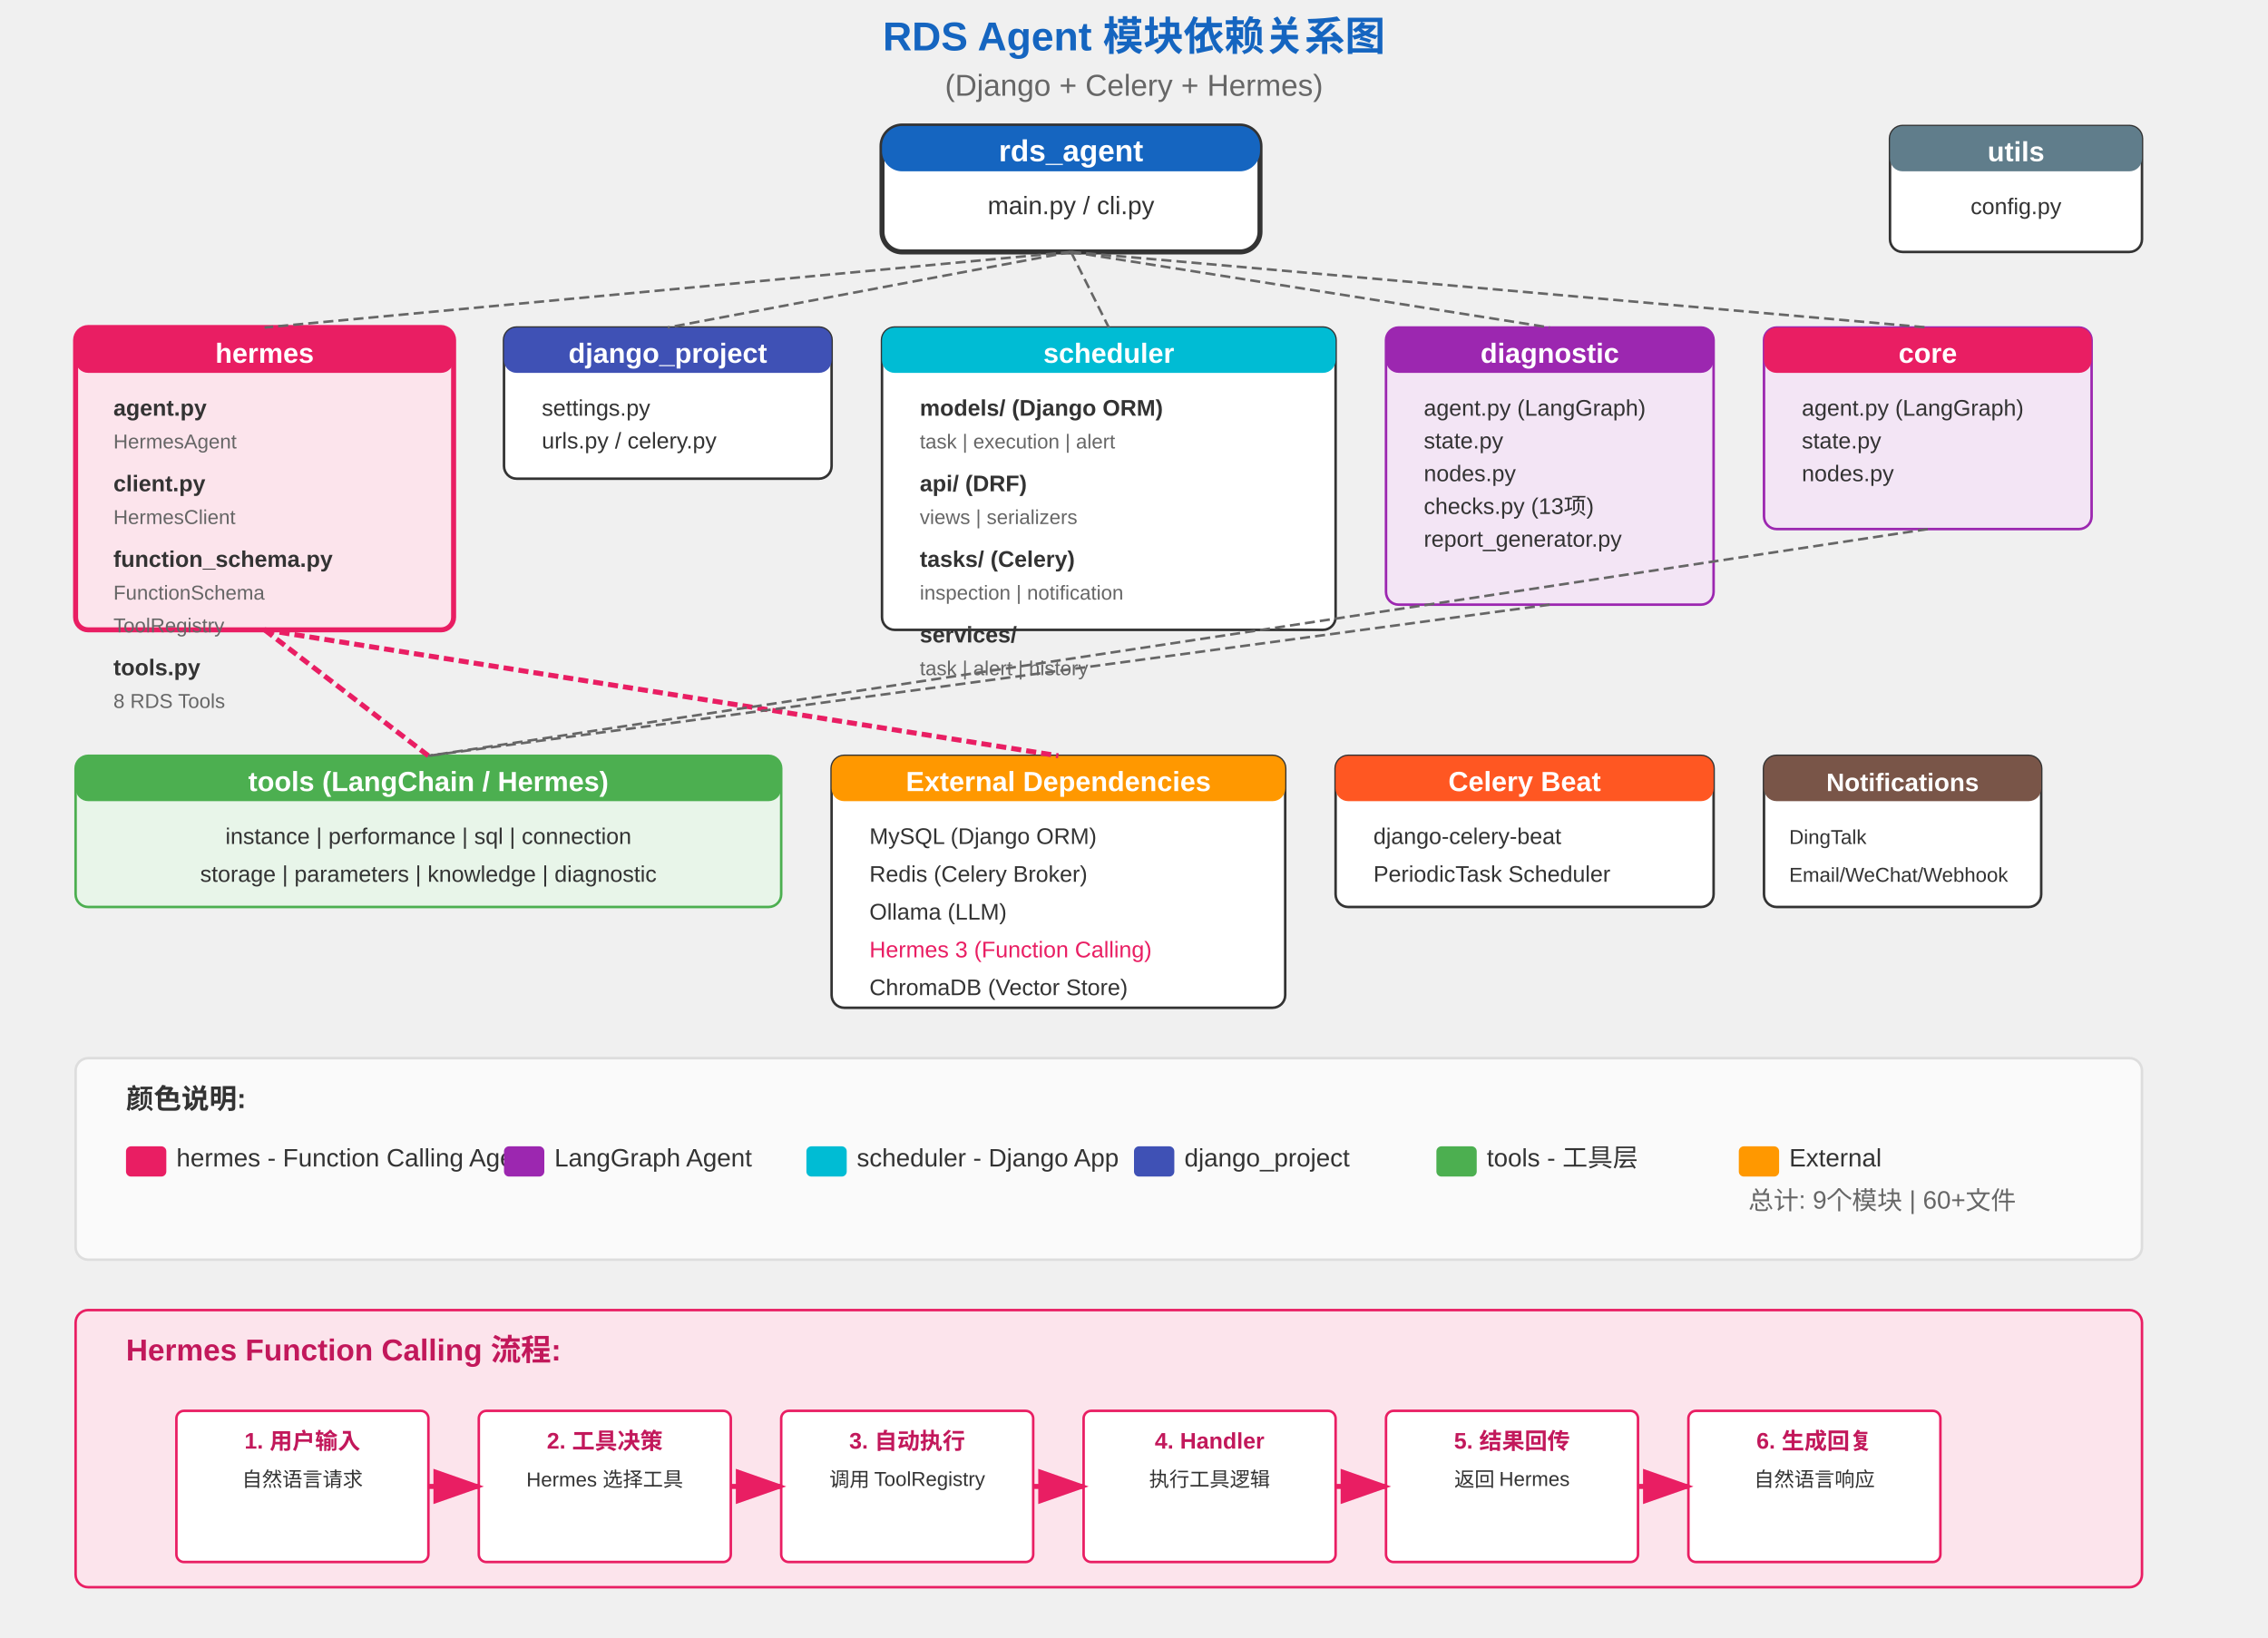
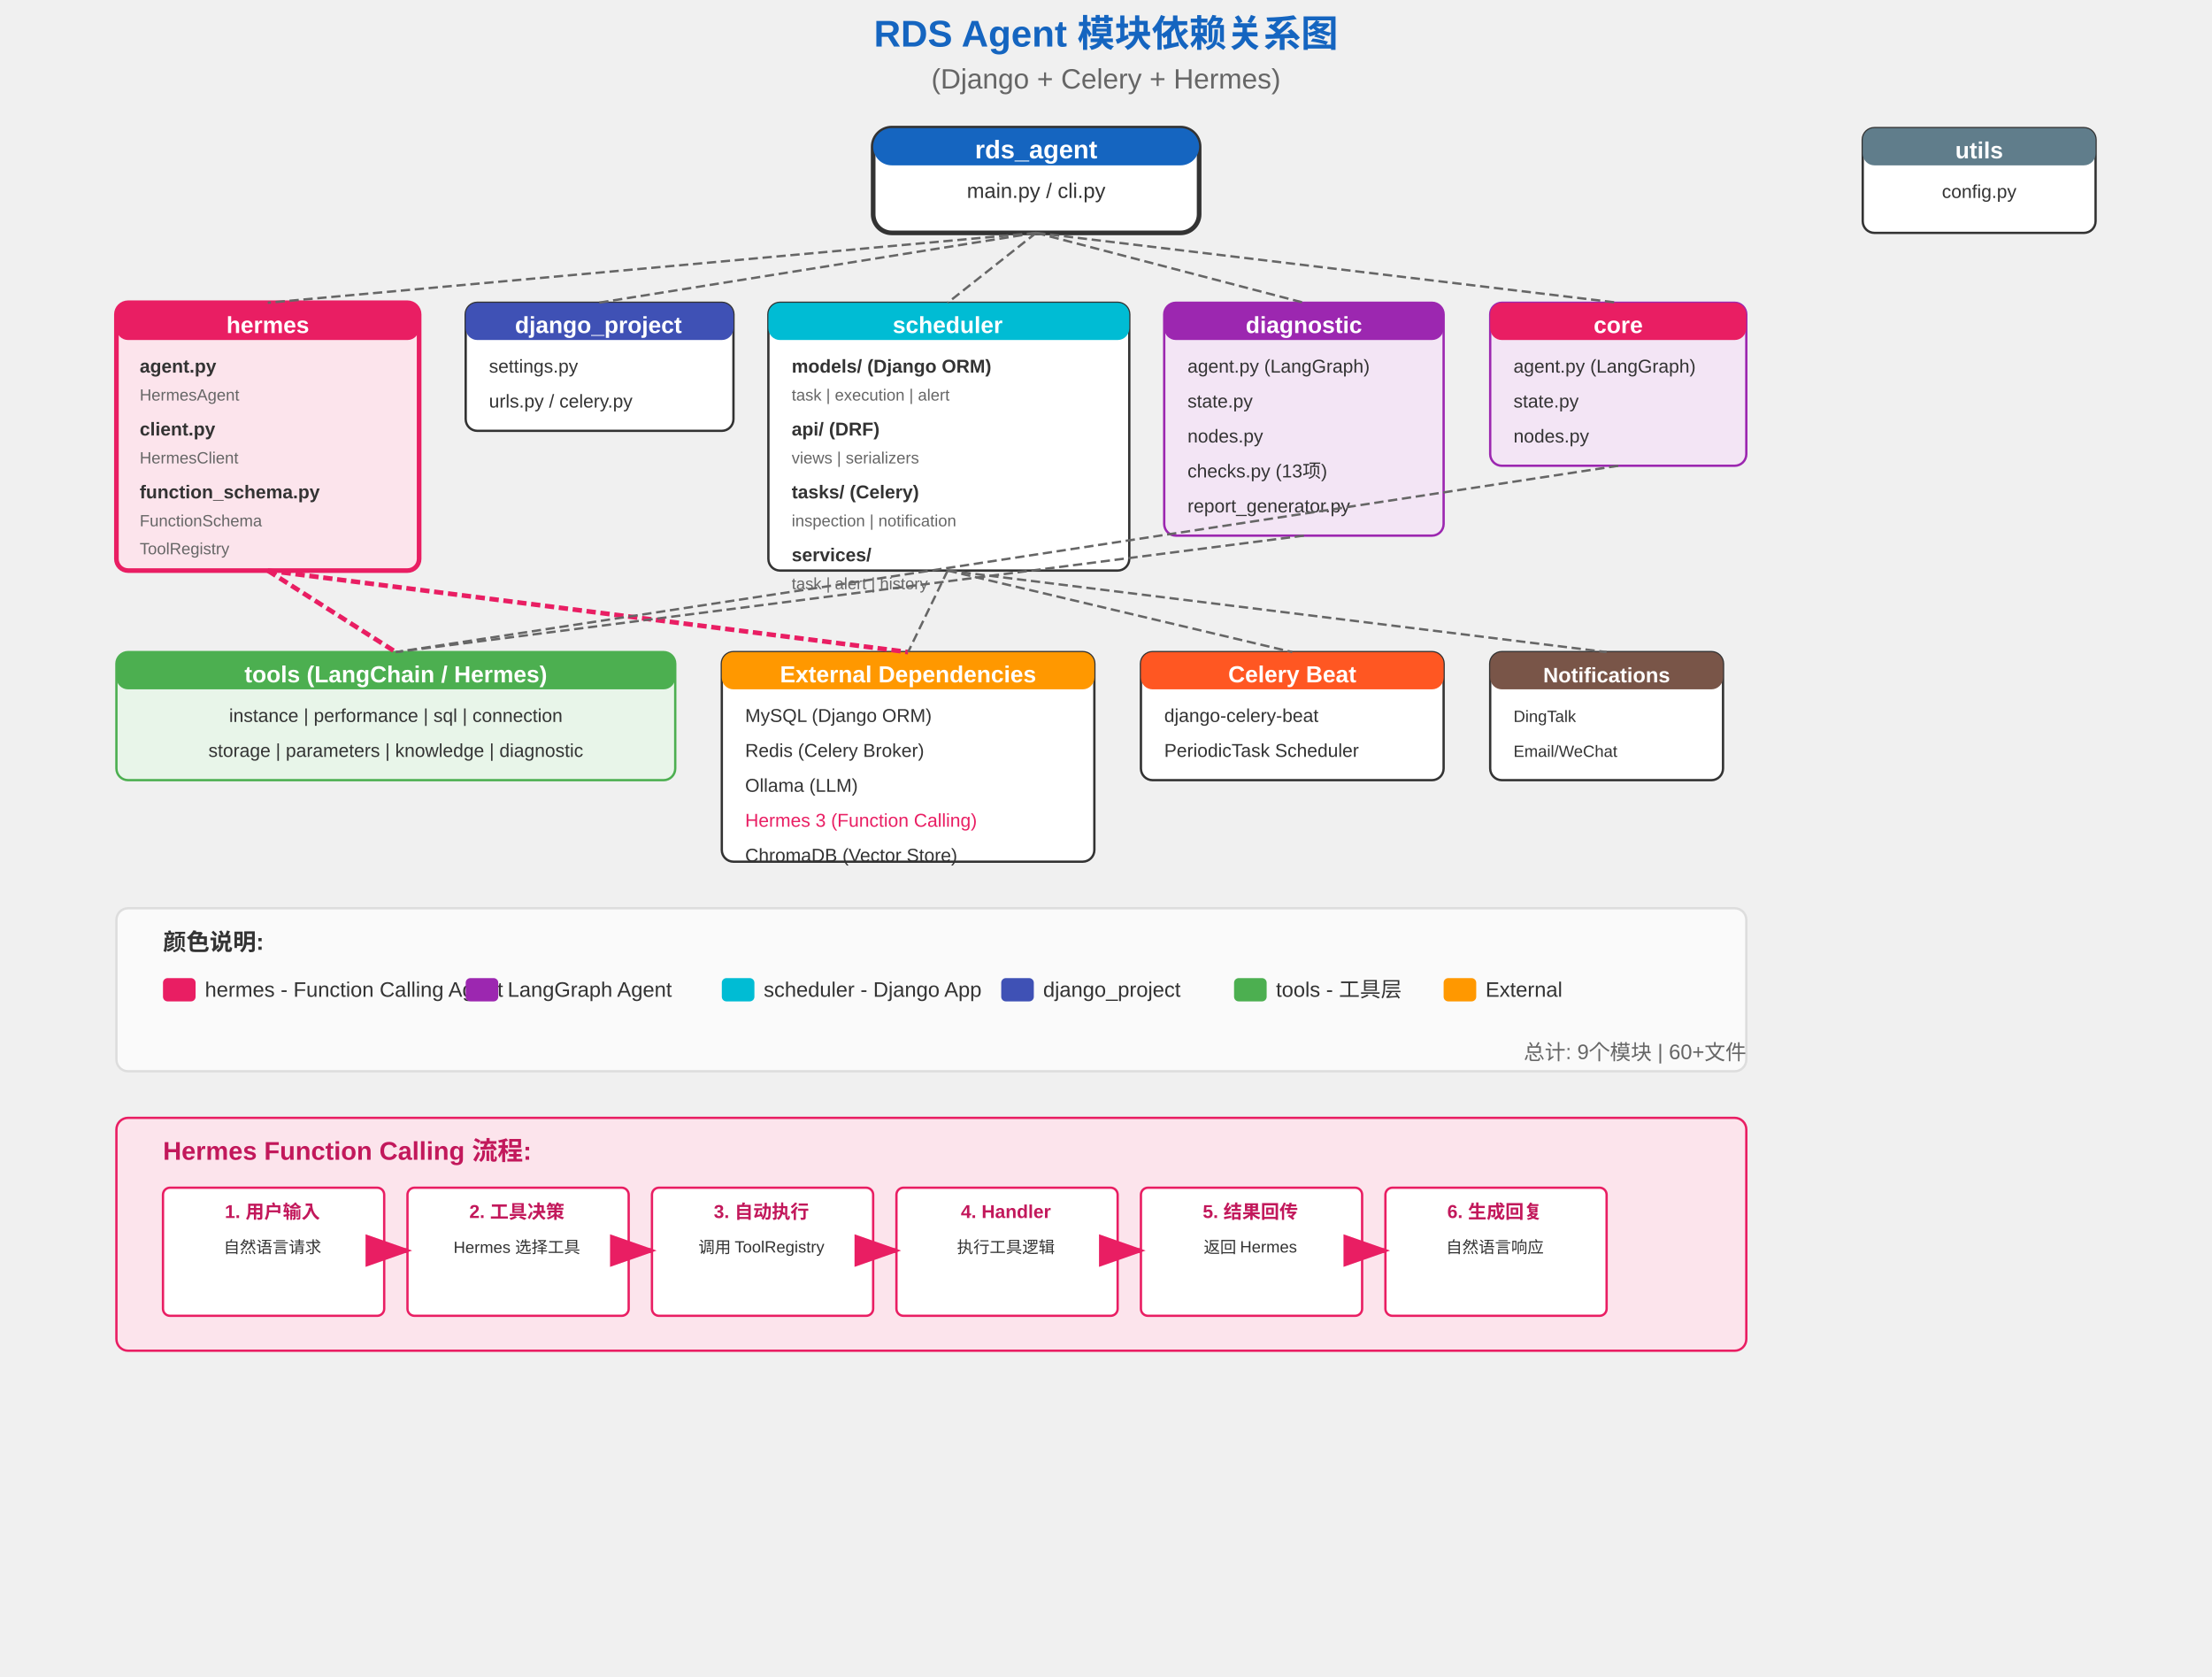
- <svg xmlns="http://www.w3.org/2000/svg" width="900" height="650">
-   <text x="450" y="20" text-anchor="middle" font-family="Arial" font-weight="bold" font-size="16" fill="#1565C0">RDS Agent 模块依赖关系图</text>
-   <text x="450" y="38" text-anchor="middle" font-family="Arial" font-size="12" fill="#666">(Django + Celery + Hermes)</text>
-   <rect x="350" y="50" width="150" height="50" fill="#fff" stroke="#333" stroke-width="2" rx="8" />
-   <rect x="350" y="50" width="150" height="18" fill="#1565C0" rx="8" />
-   <text x="425" y="64" text-anchor="middle" font-family="Arial" font-weight="bold" font-size="12" fill="#fff">rds_agent</text>
-   <text x="425" y="85" text-anchor="middle" font-family="Arial" font-size="10" fill="#333">main.py / cli.py</text>
-   <rect x="750" y="50" width="100" height="50" fill="#fff" stroke="#333" stroke-width="1" rx="5" />
-   <rect x="750" y="50" width="100" height="18" fill="#607D8B" rx="5" />
-   <text x="800" y="64" text-anchor="middle" font-family="Arial" font-weight="bold" font-size="11" fill="#fff">utils</text>
-   <text x="800" y="85" text-anchor="middle" font-family="Arial" font-size="9" fill="#333">config.py</text>
-   <rect x="30" y="130" width="150" height="120" fill="#FCE4EC" stroke="#E91E63" stroke-width="2" rx="5" />
-   <rect x="30" y="130" width="150" height="18" fill="#E91E63" rx="5" />
-   <text x="105" y="144" text-anchor="middle" font-family="Arial" font-weight="bold" font-size="11" fill="#fff">hermes</text>
-   <text x="45" y="165" font-family="Arial" font-weight="bold" font-size="9" fill="#333">agent.py</text>
-   <text x="45" y="178" font-family="Arial" font-size="8" fill="#666">HermesAgent</text>
-   <text x="45" y="195" font-family="Arial" font-weight="bold" font-size="9" fill="#333">client.py</text>
-   <text x="45" y="208" font-family="Arial" font-size="8" fill="#666">HermesClient</text>
-   <text x="45" y="225" font-family="Arial" font-weight="bold" font-size="9" fill="#333">function_schema.py</text>
-   <text x="45" y="238" font-family="Arial" font-size="8" fill="#666">FunctionSchema</text>
-   <text x="45" y="251" font-family="Arial" font-size="8" fill="#666">ToolRegistry</text>
-   <text x="45" y="268" font-family="Arial" font-weight="bold" font-size="9" fill="#333">tools.py</text>
-   <text x="45" y="281" font-family="Arial" font-size="8" fill="#666">8 RDS Tools</text>
-   <rect x="200" y="130" width="130" height="60" fill="#fff" stroke="#333" stroke-width="1" rx="5" />
-   <rect x="200" y="130" width="130" height="18" fill="#3F51B5" rx="5" />
-   <text x="265" y="144" text-anchor="middle" font-family="Arial" font-weight="bold" font-size="11" fill="#fff">django_project</text>
-   <text x="215" y="165" font-family="Arial" font-size="9" fill="#333">settings.py</text>
-   <text x="215" y="178" font-family="Arial" font-size="9" fill="#333">urls.py / celery.py</text>
-   <rect x="350" y="130" width="180" height="120" fill="#fff" stroke="#333" stroke-width="1" rx="5" />
-   <rect x="350" y="130" width="180" height="18" fill="#00BCD4" rx="5" />
-   <text x="440" y="144" text-anchor="middle" font-family="Arial" font-weight="bold" font-size="11" fill="#fff">scheduler</text>
-   <text x="365" y="165" font-family="Arial" font-weight="bold" font-size="9" fill="#333">models/ (Django ORM)</text>
-   <text x="365" y="178" font-family="Arial" font-size="8" fill="#666">task | execution | alert</text>
-   <text x="365" y="195" font-family="Arial" font-weight="bold" font-size="9" fill="#333">api/ (DRF)</text>
-   <text x="365" y="208" font-family="Arial" font-size="8" fill="#666">views | serializers</text>
-   <text x="365" y="225" font-family="Arial" font-weight="bold" font-size="9" fill="#333">tasks/ (Celery)</text>
-   <text x="365" y="238" font-family="Arial" font-size="8" fill="#666">inspection | notification</text>
-   <text x="365" y="255" font-family="Arial" font-weight="bold" font-size="9" fill="#333">services/</text>
-   <text x="365" y="268" font-family="Arial" font-size="8" fill="#666">task | alert | history</text>
-   <rect x="550" y="130" width="130" height="110" fill="#F3E5F5" stroke="#9C27B0" stroke-width="1" rx="5" />
-   <rect x="550" y="130" width="130" height="18" fill="#9C27B0" rx="5" />
-   <text x="615" y="144" text-anchor="middle" font-family="Arial" font-weight="bold" font-size="11" fill="#fff">diagnostic</text>
-   <text x="565" y="165" font-family="Arial" font-size="9" fill="#333">agent.py (LangGraph)</text>
-   <text x="565" y="178" font-family="Arial" font-size="9" fill="#333">state.py</text>
-   <text x="565" y="191" font-family="Arial" font-size="9" fill="#333">nodes.py</text>
-   <text x="565" y="204" font-family="Arial" font-size="9" fill="#333">checks.py (13项)</text>
-   <text x="565" y="217" font-family="Arial" font-size="9" fill="#333">report_generator.py</text>
-   <rect x="700" y="130" width="130" height="80" fill="#F3E5F5" stroke="#9C27B0" stroke-width="1" rx="5" />
-   <rect x="700" y="130" width="130" height="18" fill="#E91E63" rx="5" />
-   <text x="765" y="144" text-anchor="middle" font-family="Arial" font-weight="bold" font-size="11" fill="#fff">core</text>
-   <text x="715" y="165" font-family="Arial" font-size="9" fill="#333">agent.py (LangGraph)</text>
-   <text x="715" y="178" font-family="Arial" font-size="9" fill="#333">state.py</text>
-   <text x="715" y="191" font-family="Arial" font-size="9" fill="#333">nodes.py</text>
-   <rect x="30" y="300" width="280" height="60" fill="#E8F5E9" stroke="#4CAF50" stroke-width="1" rx="5" />
-   <rect x="30" y="300" width="280" height="18" fill="#4CAF50" rx="5" />
-   <text x="170" y="314" text-anchor="middle" font-family="Arial" font-weight="bold" font-size="11" fill="#fff">tools (LangChain / Hermes)</text>
-   <text x="170" y="335" text-anchor="middle" font-family="Arial" font-size="9" fill="#333">instance | performance | sql | connection</text>
-   <text x="170" y="350" text-anchor="middle" font-family="Arial" font-size="9" fill="#333">storage | parameters | knowledge | diagnostic</text>
-   <rect x="330" y="300" width="180" height="100" fill="#fff" stroke="#333" stroke-width="1" rx="5" />
-   <rect x="330" y="300" width="180" height="18" fill="#FF9800" rx="5" />
-   <text x="420" y="314" text-anchor="middle" font-family="Arial" font-weight="bold" font-size="11" fill="#fff">External Dependencies</text>
-   <text x="345" y="335" font-family="Arial" font-size="9" fill="#333">MySQL (Django ORM)</text>
-   <text x="345" y="350" font-family="Arial" font-size="9" fill="#333">Redis (Celery Broker)</text>
-   <text x="345" y="365" font-family="Arial" font-size="9" fill="#333">Ollama (LLM)</text>
-   <text x="345" y="380" font-family="Arial" font-size="9" fill="#E91E63">Hermes 3 (Function Calling)</text>
-   <text x="345" y="395" font-family="Arial" font-size="9" fill="#333">ChromaDB (Vector Store)</text>
-   <rect x="530" y="300" width="150" height="60" fill="#fff" stroke="#333" stroke-width="1" rx="5" />
-   <rect x="530" y="300" width="150" height="18" fill="#FF5722" rx="5" />
-   <text x="605" y="314" text-anchor="middle" font-family="Arial" font-weight="bold" font-size="11" fill="#fff">Celery Beat</text>
-   <text x="545" y="335" font-family="Arial" font-size="9" fill="#333">django-celery-beat</text>
-   <text x="545" y="350" font-family="Arial" font-size="9" fill="#333">PeriodicTask Scheduler</text>
-   <rect x="700" y="300" width="110" height="60" fill="#fff" stroke="#333" stroke-width="1" rx="5" />
-   <rect x="700" y="300" width="110" height="18" fill="#795548" rx="5" />
-   <text x="755" y="314" text-anchor="middle" font-family="Arial" font-weight="bold" font-size="10" fill="#fff">Notifications</text>
-   <text x="710" y="335" font-family="Arial" font-size="8" fill="#333">DingTalk</text>
-   <text x="710" y="350" font-family="Arial" font-size="8" fill="#333">Email/WeChat/Webhook</text>
-   <line x1="105" y1="250" x2="170" y2="300" stroke="#E91E63" stroke-width="2" stroke-dasharray="4,2" />
-   <line x1="105" y1="250" x2="420" y2="300" stroke="#E91E63" stroke-width="2" stroke-dasharray="4,2" />
-   <line x1="425" y1="100" x2="105" y2="130" stroke="#666" stroke-width="1" stroke-dasharray="4,2" />
-   <line x1="425" y1="100" x2="265" y2="130" stroke="#666" stroke-width="1" stroke-dasharray="4,2" />
-   <line x1="425" y1="100" x2="440" y2="130" stroke="#666" stroke-width="1" stroke-dasharray="4,2" />
-   <line x1="425" y1="100" x2="615" y2="130" stroke="#666" stroke-width="1" stroke-dasharray="4,2" />
-   <line x1="425" y1="100" x2="765" y2="130" stroke="#666" stroke-width="1" stroke-dasharray="4,2" />
-   <line x1="615" y1="240" x2="170" y2="300" stroke="#666" stroke-width="1" stroke-dasharray="4,2" />
-   <line x1="765" y1="210" x2="170" y2="300" stroke="#666" stroke-width="1" stroke-dasharray="4,2" />
-   <rect x="30" y="420" width="820" height="80" fill="#fafafa" stroke="#ddd" stroke-width="1" rx="5" />
-   <text x="50" y="440" font-family="Arial" font-weight="bold" font-size="11" fill="#333">颜色说明:</text>
-   <rect x="50" y="455" width="16" height="12" fill="#E91E63" rx="2" />
-   <text x="70" y="463" font-family="Arial" font-size="10" fill="#333">hermes - Function Calling Agent</text>
-   <rect x="200" y="455" width="16" height="12" fill="#9C27B0" rx="2" />
-   <text x="220" y="463" font-family="Arial" font-size="10" fill="#333">LangGraph Agent</text>
-   <rect x="320" y="455" width="16" height="12" fill="#00BCD4" rx="2" />
-   <text x="340" y="463" font-family="Arial" font-size="10" fill="#333">scheduler - Django App</text>
-   <rect x="450" y="455" width="16" height="12" fill="#3F51B5" rx="2" />
-   <text x="470" y="463" font-family="Arial" font-size="10" fill="#333">django_project</text>
-   <rect x="570" y="455" width="16" height="12" fill="#4CAF50" rx="2" />
-   <text x="590" y="463" font-family="Arial" font-size="10" fill="#333">tools - 工具层</text>
-   <rect x="690" y="455" width="16" height="12" fill="#FF9800" rx="2" />
-   <text x="710" y="463" font-family="Arial" font-size="10" fill="#333">External</text>
-   <text x="800" y="480" text-anchor="end" font-family="Arial" font-size="10" fill="#666">总计: 9个模块 | 60+文件</text>
-   <rect x="30" y="520" width="820" height="110" fill="#FCE4EC" stroke="#E91E63" stroke-width="1" rx="5" />
-   <text x="50" y="540" font-family="Arial" font-weight="bold" font-size="12" fill="#C2185B">Hermes Function Calling 流程:</text>
-   <rect x="70" y="560" width="100" height="60" fill="#fff" stroke="#E91E63" stroke-width="1" rx="3" />
-   <text x="120" y="575" text-anchor="middle" font-family="Arial" font-weight="bold" font-size="9" fill="#C2185B">1. 用户输入</text>
-   <text x="120" y="590" text-anchor="middle" font-family="Arial" font-size="8" fill="#333">自然语言请求</text>
-   <rect x="190" y="560" width="100" height="60" fill="#fff" stroke="#E91E63" stroke-width="1" rx="3" />
-   <text x="240" y="575" text-anchor="middle" font-family="Arial" font-weight="bold" font-size="9" fill="#C2185B">2. 工具决策</text>
-   <text x="240" y="590" text-anchor="middle" font-family="Arial" font-size="8" fill="#333">Hermes 选择工具</text>
-   <rect x="310" y="560" width="100" height="60" fill="#fff" stroke="#E91E63" stroke-width="1" rx="3" />
-   <text x="360" y="575" text-anchor="middle" font-family="Arial" font-weight="bold" font-size="9" fill="#C2185B">3. 自动执行</text>
-   <text x="360" y="590" text-anchor="middle" font-family="Arial" font-size="8" fill="#333">调用 ToolRegistry</text>
-   <rect x="430" y="560" width="100" height="60" fill="#fff" stroke="#E91E63" stroke-width="1" rx="3" />
-   <text x="480" y="575" text-anchor="middle" font-family="Arial" font-weight="bold" font-size="9" fill="#C2185B">4. Handler</text>
-   <text x="480" y="590" text-anchor="middle" font-family="Arial" font-size="8" fill="#333">执行工具逻辑</text>
-   <rect x="550" y="560" width="100" height="60" fill="#fff" stroke="#E91E63" stroke-width="1" rx="3" />
-   <text x="600" y="575" text-anchor="middle" font-family="Arial" font-weight="bold" font-size="9" fill="#C2185B">5. 结果回传</text>
-   <text x="600" y="590" text-anchor="middle" font-family="Arial" font-size="8" fill="#333">返回 Hermes</text>
-   <rect x="670" y="560" width="100" height="60" fill="#fff" stroke="#E91E63" stroke-width="1" rx="3" />
-   <text x="720" y="575" text-anchor="middle" font-family="Arial" font-weight="bold" font-size="9" fill="#C2185B">6. 生成回复</text>
-   <text x="720" y="590" text-anchor="middle" font-family="Arial" font-size="8" fill="#333">自然语言响应</text>
-   <line x1="170" y1="590" x2="190" y2="590" stroke="#E91E63" stroke-width="2" marker-end="url(#arrowhermes)" />
-   <line x1="290" y1="590" x2="310" y2="590" stroke="#E91E63" stroke-width="2" marker-end="url(#arrowhermes)" />
-   <line x1="410" y1="590" x2="430" y2="590" stroke="#E91E63" stroke-width="2" marker-end="url(#arrowhermes)" />
-   <line x1="530" y1="590" x2="550" y2="590" stroke="#E91E63" stroke-width="2" marker-end="url(#arrowhermes)" />
-   <line x1="650" y1="590" x2="670" y2="590" stroke="#E91E63" stroke-width="2" marker-end="url(#arrowhermes)" />
+ <svg xmlns="http://www.w3.org/2000/svg" width="950" height="720">
+   <text x="475" y="20" text-anchor="middle" font-family="Arial" font-weight="bold" font-size="16" fill="#1565C0">RDS Agent 模块依赖关系图</text>
+   <text x="475" y="38" text-anchor="middle" font-family="Arial" font-size="12" fill="#666">(Django + Celery + Hermes)</text>
+   <rect x="375" y="55" width="140" height="45" fill="#fff" stroke="#333" stroke-width="2" rx="8" />
+   <rect x="375" y="55" width="140" height="16" fill="#1565C0" rx="8" />
+   <text x="445" y="68" text-anchor="middle" font-family="Arial" font-weight="bold" font-size="11" fill="#fff">rds_agent</text>
+   <text x="445" y="85" text-anchor="middle" font-family="Arial" font-size="9" fill="#333">main.py / cli.py</text>
+   <rect x="800" y="55" width="100" height="45" fill="#fff" stroke="#333" stroke-width="1" rx="5" />
+   <rect x="800" y="55" width="100" height="16" fill="#607D8B" rx="5" />
+   <text x="850" y="68" text-anchor="middle" font-family="Arial" font-weight="bold" font-size="10" fill="#fff">utils</text>
+   <text x="850" y="85" text-anchor="middle" font-family="Arial" font-size="8" fill="#333">config.py</text>
+   <rect x="50" y="130" width="130" height="115" fill="#FCE4EC" stroke="#E91E63" stroke-width="2" rx="5" />
+   <rect x="50" y="130" width="130" height="16" fill="#E91E63" rx="5" />
+   <text x="115" y="143" text-anchor="middle" font-family="Arial" font-weight="bold" font-size="10" fill="#fff">hermes</text>
+   <text x="60" y="160" font-family="Arial" font-weight="bold" font-size="8" fill="#333">agent.py</text>
+   <text x="60" y="172" font-family="Arial" font-size="7" fill="#666">HermesAgent</text>
+   <text x="60" y="187" font-family="Arial" font-weight="bold" font-size="8" fill="#333">client.py</text>
+   <text x="60" y="199" font-family="Arial" font-size="7" fill="#666">HermesClient</text>
+   <text x="60" y="214" font-family="Arial" font-weight="bold" font-size="8" fill="#333">function_schema.py</text>
+   <text x="60" y="226" font-family="Arial" font-size="7" fill="#666">FunctionSchema</text>
+   <text x="60" y="238" font-family="Arial" font-size="7" fill="#666">ToolRegistry</text>
+   <rect x="200" y="130" width="115" height="55" fill="#fff" stroke="#333" stroke-width="1" rx="5" />
+   <rect x="200" y="130" width="115" height="16" fill="#3F51B5" rx="5" />
+   <text x="257" y="143" text-anchor="middle" font-family="Arial" font-weight="bold" font-size="10" fill="#fff">django_project</text>
+   <text x="210" y="160" font-family="Arial" font-size="8" fill="#333">settings.py</text>
+   <text x="210" y="175" font-family="Arial" font-size="8" fill="#333">urls.py / celery.py</text>
+   <rect x="330" y="130" width="155" height="115" fill="#fff" stroke="#333" stroke-width="1" rx="5" />
+   <rect x="330" y="130" width="155" height="16" fill="#00BCD4" rx="5" />
+   <text x="407" y="143" text-anchor="middle" font-family="Arial" font-weight="bold" font-size="10" fill="#fff">scheduler</text>
+   <text x="340" y="160" font-family="Arial" font-weight="bold" font-size="8" fill="#333">models/ (Django ORM)</text>
+   <text x="340" y="172" font-family="Arial" font-size="7" fill="#666">task | execution | alert</text>
+   <text x="340" y="187" font-family="Arial" font-weight="bold" font-size="8" fill="#333">api/ (DRF)</text>
+   <text x="340" y="199" font-family="Arial" font-size="7" fill="#666">views | serializers</text>
+   <text x="340" y="214" font-family="Arial" font-weight="bold" font-size="8" fill="#333">tasks/ (Celery)</text>
+   <text x="340" y="226" font-family="Arial" font-size="7" fill="#666">inspection | notification</text>
+   <text x="340" y="241" font-family="Arial" font-weight="bold" font-size="8" fill="#333">services/</text>
+   <text x="340" y="253" font-family="Arial" font-size="7" fill="#666">task | alert | history</text>
+   <rect x="500" y="130" width="120" height="100" fill="#F3E5F5" stroke="#9C27B0" stroke-width="1" rx="5" />
+   <rect x="500" y="130" width="120" height="16" fill="#9C27B0" rx="5" />
+   <text x="560" y="143" text-anchor="middle" font-family="Arial" font-weight="bold" font-size="10" fill="#fff">diagnostic</text>
+   <text x="510" y="160" font-family="Arial" font-size="8" fill="#333">agent.py (LangGraph)</text>
+   <text x="510" y="175" font-family="Arial" font-size="8" fill="#333">state.py</text>
+   <text x="510" y="190" font-family="Arial" font-size="8" fill="#333">nodes.py</text>
+   <text x="510" y="205" font-family="Arial" font-size="8" fill="#333">checks.py (13项)</text>
+   <text x="510" y="220" font-family="Arial" font-size="8" fill="#333">report_generator.py</text>
+   <rect x="640" y="130" width="110" height="70" fill="#F3E5F5" stroke="#9C27B0" stroke-width="1" rx="5" />
+   <rect x="640" y="130" width="110" height="16" fill="#E91E63" rx="5" />
+   <text x="695" y="143" text-anchor="middle" font-family="Arial" font-weight="bold" font-size="10" fill="#fff">core</text>
+   <text x="650" y="160" font-family="Arial" font-size="8" fill="#333">agent.py (LangGraph)</text>
+   <text x="650" y="175" font-family="Arial" font-size="8" fill="#333">state.py</text>
+   <text x="650" y="190" font-family="Arial" font-size="8" fill="#333">nodes.py</text>
+   <line x1="445" y1="100" x2="115" y2="130" stroke="#666" stroke-width="1" stroke-dasharray="4,2" />
+   <line x1="445" y1="100" x2="257" y2="130" stroke="#666" stroke-width="1" stroke-dasharray="4,2" />
+   <line x1="445" y1="100" x2="407" y2="130" stroke="#666" stroke-width="1" stroke-dasharray="4,2" />
+   <line x1="445" y1="100" x2="560" y2="130" stroke="#666" stroke-width="1" stroke-dasharray="4,2" />
+   <line x1="445" y1="100" x2="695" y2="130" stroke="#666" stroke-width="1" stroke-dasharray="4,2" />
+   <rect x="50" y="280" width="240" height="55" fill="#E8F5E9" stroke="#4CAF50" stroke-width="1" rx="5" />
+   <rect x="50" y="280" width="240" height="16" fill="#4CAF50" rx="5" />
+   <text x="170" y="293" text-anchor="middle" font-family="Arial" font-weight="bold" font-size="10" fill="#fff">tools (LangChain / Hermes)</text>
+   <text x="170" y="310" text-anchor="middle" font-family="Arial" font-size="8" fill="#333">instance | performance | sql | connection</text>
+   <text x="170" y="325" text-anchor="middle" font-family="Arial" font-size="8" fill="#333">storage | parameters | knowledge | diagnostic</text>
+   <rect x="310" y="280" width="160" height="90" fill="#fff" stroke="#333" stroke-width="1" rx="5" />
+   <rect x="310" y="280" width="160" height="16" fill="#FF9800" rx="5" />
+   <text x="390" y="293" text-anchor="middle" font-family="Arial" font-weight="bold" font-size="10" fill="#fff">External Dependencies</text>
+   <text x="320" y="310" font-family="Arial" font-size="8" fill="#333">MySQL (Django ORM)</text>
+   <text x="320" y="325" font-family="Arial" font-size="8" fill="#333">Redis (Celery Broker)</text>
+   <text x="320" y="340" font-family="Arial" font-size="8" fill="#333">Ollama (LLM)</text>
+   <text x="320" y="355" font-family="Arial" font-size="8" fill="#E91E63">Hermes 3 (Function Calling)</text>
+   <text x="320" y="370" font-family="Arial" font-size="8" fill="#333">ChromaDB (Vector Store)</text>
+   <rect x="490" y="280" width="130" height="55" fill="#fff" stroke="#333" stroke-width="1" rx="5" />
+   <rect x="490" y="280" width="130" height="16" fill="#FF5722" rx="5" />
+   <text x="555" y="293" text-anchor="middle" font-family="Arial" font-weight="bold" font-size="10" fill="#fff">Celery Beat</text>
+   <text x="500" y="310" font-family="Arial" font-size="8" fill="#333">django-celery-beat</text>
+   <text x="500" y="325" font-family="Arial" font-size="8" fill="#333">PeriodicTask Scheduler</text>
+   <rect x="640" y="280" width="100" height="55" fill="#fff" stroke="#333" stroke-width="1" rx="5" />
+   <rect x="640" y="280" width="100" height="16" fill="#795548" rx="5" />
+   <text x="690" y="293" text-anchor="middle" font-family="Arial" font-weight="bold" font-size="9" fill="#fff">Notifications</text>
+   <text x="650" y="310" font-family="Arial" font-size="7" fill="#333">DingTalk</text>
+   <text x="650" y="325" font-family="Arial" font-size="7" fill="#333">Email/WeChat</text>
+   <line x1="115" y1="245" x2="170" y2="280" stroke="#E91E63" stroke-width="2" stroke-dasharray="4,2" />
+   <line x1="115" y1="245" x2="390" y2="280" stroke="#E91E63" stroke-width="2" stroke-dasharray="4,2" />
+   <line x1="560" y1="230" x2="170" y2="280" stroke="#666" stroke-width="1" stroke-dasharray="4,2" />
+   <line x1="695" y1="200" x2="170" y2="280" stroke="#666" stroke-width="1" stroke-dasharray="4,2" />
+   <line x1="407" y1="245" x2="390" y2="280" stroke="#666" stroke-width="1" stroke-dasharray="4,2" />
+   <line x1="407" y1="245" x2="555" y2="280" stroke="#666" stroke-width="1" stroke-dasharray="4,2" />
+   <line x1="407" y1="245" x2="690" y2="280" stroke="#666" stroke-width="1" stroke-dasharray="4,2" />
+   <rect x="50" y="390" width="700" height="70" fill="#fafafa" stroke="#ddd" stroke-width="1" rx="5" />
+   <text x="70" y="408" font-family="Arial" font-weight="bold" font-size="10" fill="#333">颜色说明:</text>
+   <rect x="70" y="420" width="14" height="10" fill="#E91E63" rx="2" />
+   <text x="88" y="428" font-family="Arial" font-size="9" fill="#333">hermes - Function Calling Agent</text>
+   <rect x="200" y="420" width="14" height="10" fill="#9C27B0" rx="2" />
+   <text x="218" y="428" font-family="Arial" font-size="9" fill="#333">LangGraph Agent</text>
+   <rect x="310" y="420" width="14" height="10" fill="#00BCD4" rx="2" />
+   <text x="328" y="428" font-family="Arial" font-size="9" fill="#333">scheduler - Django App</text>
+   <rect x="430" y="420" width="14" height="10" fill="#3F51B5" rx="2" />
+   <text x="448" y="428" font-family="Arial" font-size="9" fill="#333">django_project</text>
+   <rect x="530" y="420" width="14" height="10" fill="#4CAF50" rx="2" />
+   <text x="548" y="428" font-family="Arial" font-size="9" fill="#333">tools - 工具层</text>
+   <rect x="620" y="420" width="14" height="10" fill="#FF9800" rx="2" />
+   <text x="638" y="428" font-family="Arial" font-size="9" fill="#333">External</text>
+   <text x="750" y="455" text-anchor="end" font-family="Arial" font-size="9" fill="#666">总计: 9个模块 | 60+文件</text>
+   <rect x="50" y="480" width="700" height="100" fill="#FCE4EC" stroke="#E91E63" stroke-width="1" rx="5" />
+   <text x="70" y="498" font-family="Arial" font-weight="bold" font-size="11" fill="#C2185B">Hermes Function Calling 流程:</text>
+   <rect x="70" y="510" width="95" height="55" fill="#fff" stroke="#E91E63" stroke-width="1" rx="3" />
+   <text x="117" y="523" text-anchor="middle" font-family="Arial" font-weight="bold" font-size="8" fill="#C2185B">1. 用户输入</text>
+   <text x="117" y="538" text-anchor="middle" font-family="Arial" font-size="7" fill="#333">自然语言请求</text>
+   <rect x="175" y="510" width="95" height="55" fill="#fff" stroke="#E91E63" stroke-width="1" rx="3" />
+   <text x="222" y="523" text-anchor="middle" font-family="Arial" font-weight="bold" font-size="8" fill="#C2185B">2. 工具决策</text>
+   <text x="222" y="538" text-anchor="middle" font-family="Arial" font-size="7" fill="#333">Hermes 选择工具</text>
+   <rect x="280" y="510" width="95" height="55" fill="#fff" stroke="#E91E63" stroke-width="1" rx="3" />
+   <text x="327" y="523" text-anchor="middle" font-family="Arial" font-weight="bold" font-size="8" fill="#C2185B">3. 自动执行</text>
+   <text x="327" y="538" text-anchor="middle" font-family="Arial" font-size="7" fill="#333">调用 ToolRegistry</text>
+   <rect x="385" y="510" width="95" height="55" fill="#fff" stroke="#E91E63" stroke-width="1" rx="3" />
+   <text x="432" y="523" text-anchor="middle" font-family="Arial" font-weight="bold" font-size="8" fill="#C2185B">4. Handler</text>
+   <text x="432" y="538" text-anchor="middle" font-family="Arial" font-size="7" fill="#333">执行工具逻辑</text>
+   <rect x="490" y="510" width="95" height="55" fill="#fff" stroke="#E91E63" stroke-width="1" rx="3" />
+   <text x="537" y="523" text-anchor="middle" font-family="Arial" font-weight="bold" font-size="8" fill="#C2185B">5. 结果回传</text>
+   <text x="537" y="538" text-anchor="middle" font-family="Arial" font-size="7" fill="#333">返回 Hermes</text>
+   <rect x="595" y="510" width="95" height="55" fill="#fff" stroke="#E91E63" stroke-width="1" rx="3" />
+   <text x="642" y="523" text-anchor="middle" font-family="Arial" font-weight="bold" font-size="8" fill="#C2185B">6. 生成回复</text>
+   <text x="642" y="538" text-anchor="middle" font-family="Arial" font-size="7" fill="#333">自然语言响应</text>
  <defs>
    <marker id="arrowhermes" markerWidth="10" markerHeight="7" refX="9" refY="3.5" orient="auto">
      <polygon points="0 0, 10 3.5, 0 7" fill="#E91E63" />
    </marker>
  </defs>
+   <line x1="165" y1="537" x2="175" y2="537" stroke="#E91E63" stroke-width="2" marker-end="url(#arrowhermes)" />
+   <line x1="270" y1="537" x2="280" y2="537" stroke="#E91E63" stroke-width="2" marker-end="url(#arrowhermes)" />
+   <line x1="375" y1="537" x2="385" y2="537" stroke="#E91E63" stroke-width="2" marker-end="url(#arrowhermes)" />
+   <line x1="480" y1="537" x2="490" y2="537" stroke="#E91E63" stroke-width="2" marker-end="url(#arrowhermes)" />
+   <line x1="585" y1="537" x2="595" y2="537" stroke="#E91E63" stroke-width="2" marker-end="url(#arrowhermes)" />
</svg>
